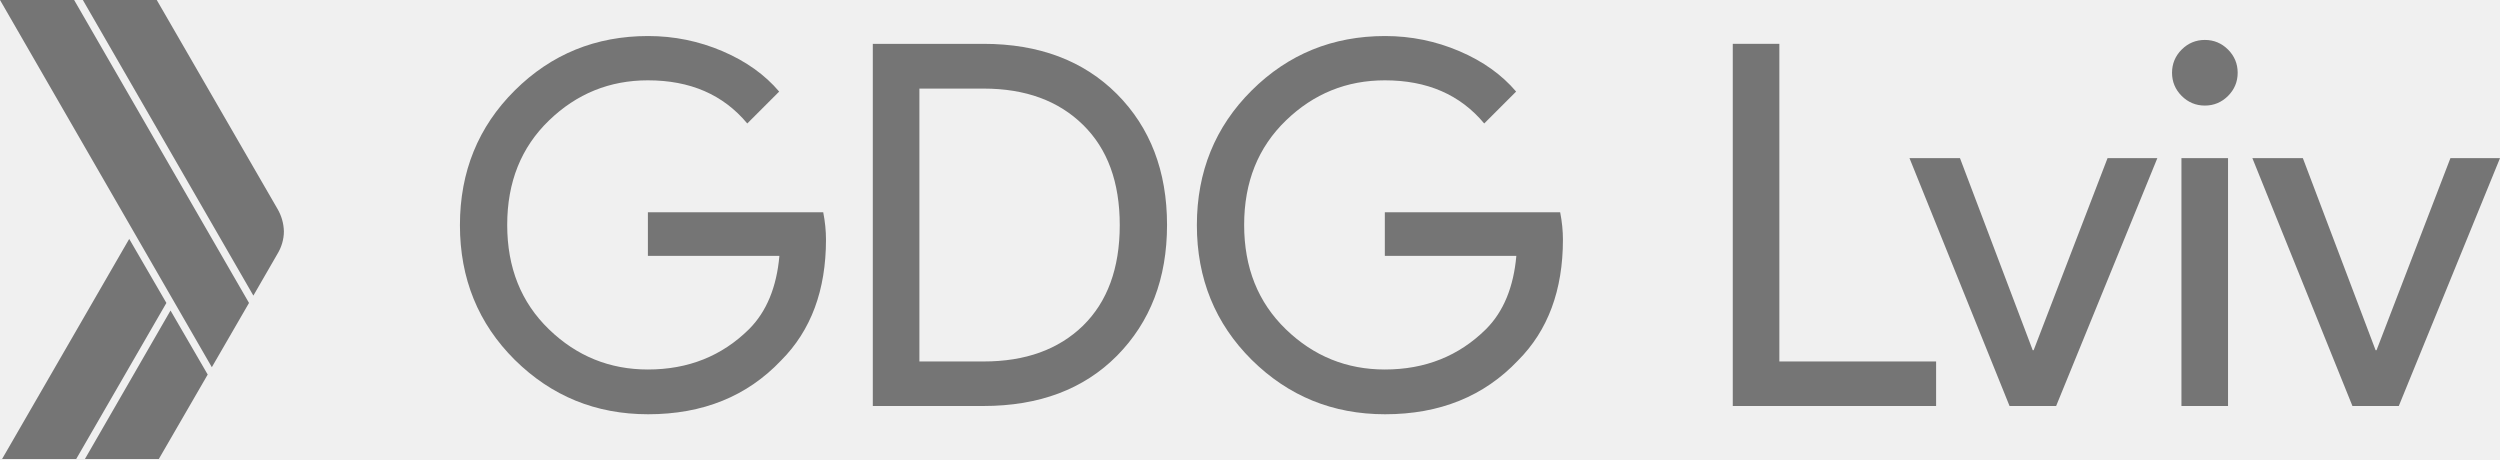
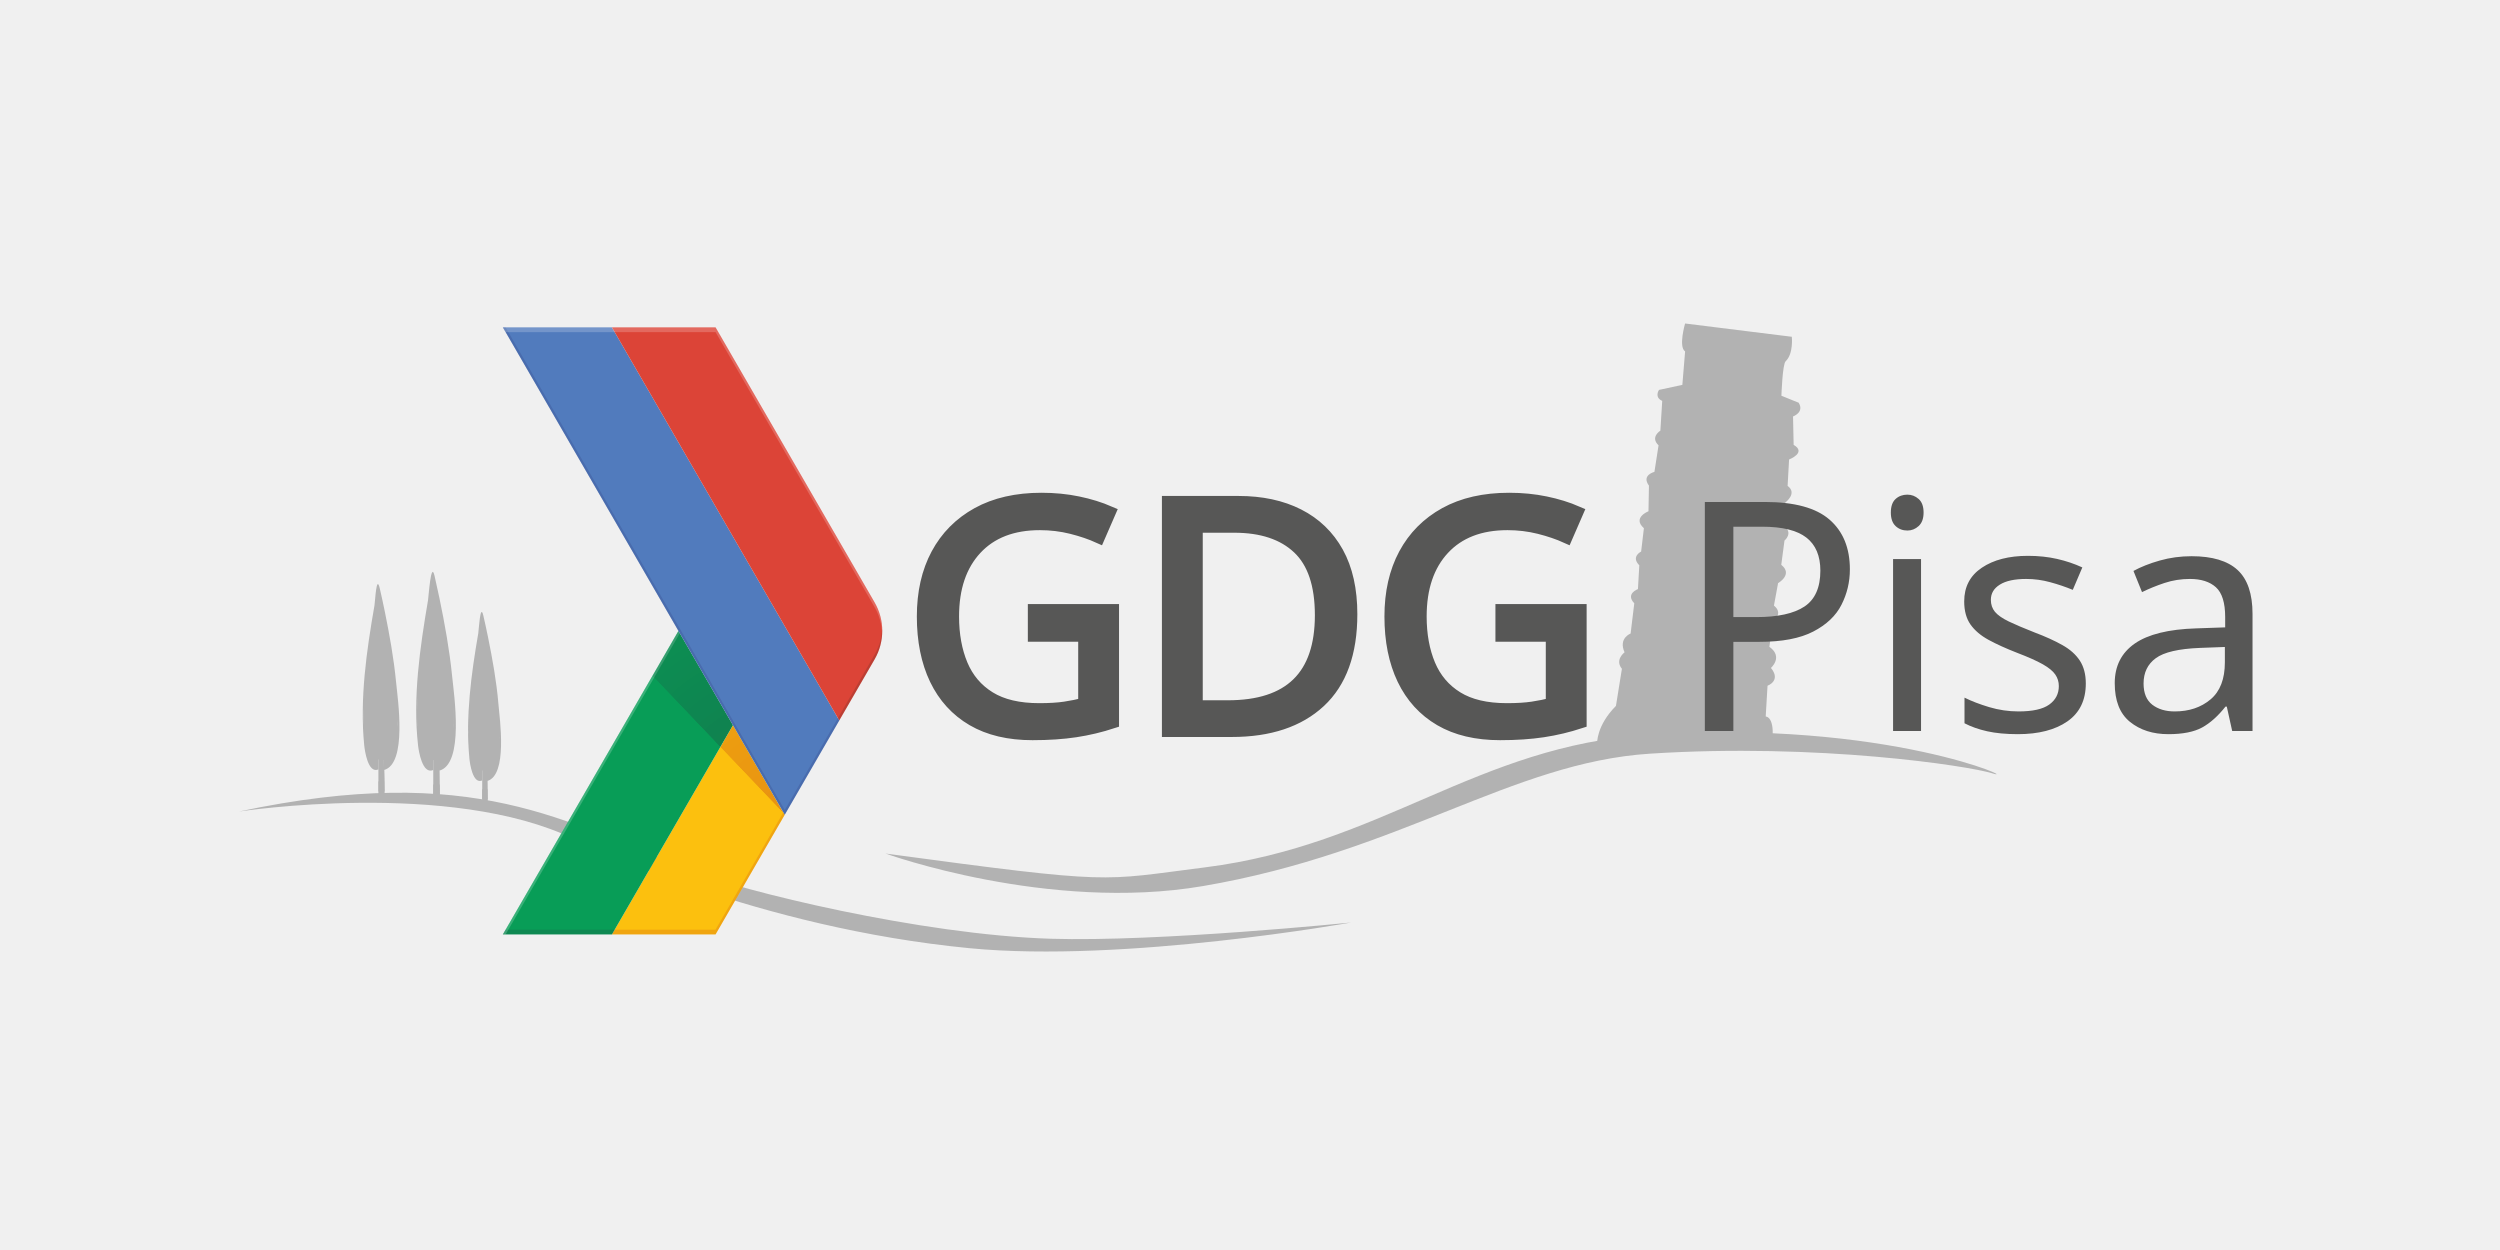
- <svg xmlns="http://www.w3.org/2000/svg" id="Layer_4" viewBox="95 151 1089.3 200">
-   <style>.st0{fill:#757575}</style>
-   <g id="XMLID_6_">
-     <path id="XMLID_3_" class="st0" d="M454.9 255.4c0 22-6.5 39.6-19.6 52.7-14.8 15.6-34.1 23.4-57.9 23.4-22.8 0-42.1-7.9-58.1-23.7-15.9-15.8-23.9-35.4-23.9-58.7s8-42.9 23.9-58.7 35.3-23.7 58.1-23.7c11.3 0 22.1 2.2 32.4 6.6 10.3 4.4 18.5 10.3 24.7 17.6l-13.9 13.9c-10.5-12.6-24.9-18.8-43.3-18.8-16.6 0-31 5.8-43.1 17.5-12.1 11.7-18.2 26.8-18.2 45.5s6.1 33.8 18.2 45.5c12.1 11.7 26.5 17.5 43.1 17.5 17.6 0 32.3-5.9 44.1-17.6 7.6-7.6 12-18.3 13.2-31.9h-57.3v-19h76.4c.8 4.1 1.2 8.1 1.2 11.9z" />
-     <path id="XMLID_20_" class="st0" d="M475.3 327.9V170.1h48.2c24.2 0 43.6 7.3 58.2 21.9 14.5 14.6 21.8 33.6 21.8 57s-7.3 42.3-21.8 57c-14.5 14.6-33.9 21.9-58.2 21.9h-48.2zm20.3-19.4h28c18.2 0 32.6-5.2 43.3-15.6 10.6-10.4 16-25 16-43.8 0-18.7-5.3-33.2-16-43.7s-25.1-15.8-43.3-15.8h-28v118.9z" />
-     <path id="XMLID_23_" class="st0" d="M776 255.4c0 22-6.5 39.6-19.6 52.7-14.8 15.6-34.1 23.4-57.9 23.4-22.8 0-42.1-7.9-58.1-23.7-15.9-15.8-23.9-35.4-23.9-58.7s8-42.9 23.9-58.7 35.3-23.7 58.1-23.7c11.3 0 22.1 2.2 32.4 6.6 10.3 4.4 18.5 10.3 24.7 17.6l-13.9 13.9c-10.5-12.6-24.9-18.8-43.3-18.8-16.6 0-31 5.8-43.1 17.5s-18.2 26.8-18.2 45.5 6.1 33.8 18.2 45.5 26.5 17.5 43.1 17.5c17.6 0 32.3-5.9 44.1-17.6 7.6-7.6 12-18.3 13.2-31.9h-57.3v-19h76.4c.8 4.1 1.2 8.1 1.2 11.9z" />
-     <path id="XMLID_25_" class="st0" d="M850 327.9V170.1h20.3v138.4h68.3v19.4H850z" />
-     <path id="XMLID_27_" class="st0" d="M970.6 327.9l-43.6-108h22l31.7 83.7h.4l32.2-83.7h21.7l-44.1 108h-20.3z" />
-     <path id="XMLID_29_" class="st0" d="M1065.8 192.8c-2.8 2.8-6.2 4.2-10.1 4.2-3.9 0-7.3-1.4-10.1-4.2-2.8-2.8-4.2-6.2-4.2-10.1 0-3.9 1.4-7.3 4.2-10.1 2.8-2.8 6.2-4.2 10.1-4.2 3.9 0 7.3 1.4 10.1 4.2 2.8 2.8 4.2 6.2 4.2 10.1 0 3.9-1.4 7.3-4.2 10.1zm0 135.1h-20.3v-108h20.3v108z" />
-     <path id="XMLID_32_" class="st0" d="M1120 327.9l-43.6-108h22l31.7 83.7h.4l32.2-83.7h21.6l-44.1 108H1120z" />
-   </g>
-   <g id="XMLID_261_">
-     <path id="XMLID_259_" class="st0" d="M127.3 151H95l92.3 160 16.2-28-76.2-132z" />
-     <path id="XMLID_258_" class="st0" d="M215.9 242l-52.6-91h-32.2l74.3 128.8 10.5-18.2c1.7-2.8 2.8-6.2 2.8-9.8-.1-3.6-1.1-6.9-2.8-9.8z" />
-     <path id="XMLID_257_" class="st0" d="M151.3 255.1L95.9 351h32.3l39.3-68-16.2-27.9z" />
-     <path id="XMLID_256_" class="st0" d="M169.3 286.3L132 351h32.2l21.3-36.8-16.2-27.9z" />
+ <svg xmlns="http://www.w3.org/2000/svg" xmlns:xlink="http://www.w3.org/1999/xlink" version="1.1" x="0px" y="0px" width="623.622px" height="311.811px" viewBox="0 0 623.622 311.811" enable-background="new 0 0 623.622 311.811" xml:space="preserve">
+   <g id="paesaggio_vet1">
+     <path fill="#B2B2B2" d="M59.58,202.441c0,0,52.75-8.1,83.631,6.866c4.523,2.191,45.815,22.086,98.635,27.221   c38.53,3.746,95.207-6.412,95.207-6.412s-48.023,4.899-75.05,4.05c-32.165-1.014-76.766-11.813-90.49-17.212   C141.11,204.991,118.334,189.954,59.58,202.441z" />
+   </g>
+   <g id="paesaggio_vet2">
+     <path fill="#B2B2B2" d="M220.902,212.917c0,0,40.66,14.686,79.119,8.123c49.289-8.412,77.047-30.811,111.549-33.036   c41.955-2.706,79.494,3.052,85.35,4.884c7.885,2.467-25.631-13.555-85.764-9.613c-42.902,2.811-66.38,27.515-110.548,33.084   C274.08,219.704,278.58,220.704,220.902,212.917z" />
+   </g>
+   <g id="paesaggio_cipressi3">
+     <g>
+       <path fill="#B2B2B2" d="M121.646,199.37h-1.348v-7.186c0,0-7.635,3.593,0-37.278c0,0,8.833,36.081,1.198,37.428L121.646,199.37z" />
+       <g>
+         <path fill="#B2B2B2" d="M121.646,196.87c-0.449,0-0.898,0-1.348,0c0.008,0.833,0.017,1.667,0.025,2.5c0-2.396,0-4.79,0-7.186     c0-0.177-0.15-2.444-0.025-2.5c-1.051,0.467-1.911-0.764-2.291-1.542c-0.782-1.6-1.092-4.061-1.042-5.562     c0.224-6.582,1.263-13.148,2.343-19.634c0.308-1.851,0.649-3.695,0.989-5.541c-0.01,0.057,0.063,0.263,0.072,0.3     c0.219,0.914,0.425,1.831,0.628,2.749c0.83,3.731,1.549,7.487,2.175,11.258c0.324,1.95,0.595,3.909,0.839,5.87     c0.121,0.972,0.216,1.946,0.31,2.92c0.034,0.354,0.129,6.029,0.244,2.223c-0.07,2.309-0.306,6.371-3.07,7.108     c-0.237,0.063-0.022,4.211-0.013,4.658c0.05,2.346,0.1,4.691,0.15,7.037c0.02,0.923,0.034-0.765,0.034-0.897     c0.007-1.14,0.016-2.281-0.009-3.421c-0.05-2.345-0.1-4.69-0.15-7.035c-0.004,1.553-0.008,3.105-0.013,4.658     c5.208-1.39,3.153-15.488,2.827-19.331c-0.476-5.608-1.491-11.18-2.609-16.691c-0.356-1.755-0.74-3.505-1.142-5.25     c-0.773-3.358-1.135,3.648-1.262,4.386c-1.76,10.193-3.22,20.911-2.216,31.29c0.107,1.108,0.821,6.507,3.206,5.447     c-0.008-0.833-0.017-1.667-0.025-2.5c0,2.396,0,4.79,0,7.186c0,0.13-0.004,2.5,0.025,2.5c0.449,0,0.898,0,1.348,0     C121.684,201.87,121.684,196.87,121.646,196.87z" />
+       </g>
+     </g>
+   </g>
+   <g id="paesaggio_cipressi2">
+     <g>
+       <path fill="#B2B2B2" d="M109.704,198.204h-1.619v-8.629c0,0-9.167,4.314,0-44.757c0,0,10.605,43.319,1.438,44.937L109.704,198.204    z" />
+       <g>
+         <path fill="#B2B2B2" d="M109.704,195.704c-0.54,0-1.079,0-1.619,0c0.008,0.833,0.017,1.667,0.025,2.5c0-2.876,0-5.753,0-8.629     c0-0.178-0.152-2.443-0.025-2.5c-1.37,0.614-2.438-1.131-2.87-2.125c-1.025-2.358-1.209-5.393-1.115-7.791     c0.297-7.521,1.449-15.02,2.671-22.436c0.408-2.474,0.859-4.939,1.314-7.405c-0.02,0.106,0.084,0.349,0.107,0.445     c0.257,1.076,0.5,2.155,0.739,3.235c0.943,4.248,1.769,8.521,2.493,12.811c0.44,2.604,0.812,5.219,1.134,7.84     c0.16,1.296,0.285,2.597,0.403,3.897c-0.004-0.045,0.203,4.685,0.252,3.113c-0.085,2.747-0.345,7.753-3.689,8.595     c-0.227,0.058-0.022,4.216-0.013,4.659c0.06,2.816,0.12,5.633,0.18,8.449c0.02,0.923,0.034-0.765,0.034-0.897     c0.007-1.14,0.016-2.281-0.009-3.421c-0.06-2.816-0.12-5.633-0.18-8.449c-0.004,1.554-0.008,3.106-0.013,4.659     c6.377-1.604,3.705-19.108,3.254-23.644c-0.645-6.489-1.825-12.932-3.14-19.315c-0.39-1.891-0.805-3.776-1.24-5.656     c-0.902-3.907-1.473,5.177-1.627,6.083c-1.998,11.753-3.848,24.309-2.48,36.278c0.151,1.318,1.071,7.296,3.795,6.074     c-0.008-0.833-0.017-1.667-0.025-2.5c0,2.876,0,5.753,0,8.629c0,0.13-0.004,2.5,0.025,2.5c0.54,0,1.079,0,1.619,0     C109.742,200.704,109.742,195.704,109.704,195.704z" />
+       </g>
+     </g>
+   </g>
+   <g id="paesaggio_cipressi1">
+     <g>
+       <path fill="#B2B2B2" d="M95.915,197.423h-1.5v-8c0,0-8.5,4,0-41.5c0,0,9.833,40.167,1.333,41.667L95.915,197.423z" />
+       <g>
+         <path fill="#B2B2B2" d="M95.915,194.923c-0.5,0-1,0-1.5,0c0.008,0.833,0.017,1.667,0.025,2.5c0-2.667,0-5.333,0-8     c0-0.178-0.151-2.443-0.025-2.5c-1.286,0.575-2.276-1.076-2.676-2.007c-0.968-2.252-1.1-5.031-0.991-7.403     c0.33-7.213,1.467-14.398,2.667-21.508c0.092-0.549,0.798-6.438,1.113-5.116c0.266,1.118,0.517,2.239,0.764,3.361     c0.884,4.012,1.654,8.048,2.326,12.101c0.373,2.251,0.687,4.512,0.963,6.777c0.156,1.275,0.276,2.556,0.387,3.836     c0.033,0.385,0.092,5.996,0.205,2.104c-0.074,2.567-0.308,7.224-3.423,8.022c-0.23,0.06-0.022,4.214-0.013,4.659     c0.056,2.61,0.111,5.222,0.167,7.832c0.02,0.924,0.034-0.764,0.034-0.896c0.007-1.14,0.016-2.281-0.009-3.42     c-0.056-2.611-0.111-5.223-0.167-7.834c-0.004,1.554-0.008,3.106-0.013,4.659c5.907-1.516,3.455-17.774,3.043-22.029     c-0.564-5.85-1.616-11.657-2.782-17.413c-0.396-1.954-0.822-3.902-1.269-5.846c-0.862-3.75-1.154,3.209-1.327,4.202     c-1.976,11.345-3.698,23.294-2.567,34.854c0.12,1.229,0.915,7.25,3.568,6.064c-0.008-0.833-0.017-1.667-0.025-2.5     c0,2.667,0,5.333,0,8c0,0.13-0.004,2.5,0.025,2.5c0.5,0,1,0,1.5,0C95.952,199.923,95.952,194.923,95.915,194.923z" />
+       </g>
+     </g>
+   </g>
+   <g id="torre_vet">
+     <path fill="#B2B2B2" d="M398.414,185.333h43.638c0,0,0.914-6.168-1.598-6.625l0.456-7.655c0,0,3.47-1.239,0.847-4.438   c0,0,3.151-2.758-0.39-5.271l0.892-6.428c0,0,2.764-1.798,0.25-3.854l1.028-5.597c0,0,3.823-2.172,0.8-4.57l0.8-6.055   c0,0,2.285-1.827-0.114-3.655l0.318-5.845c0,0,3.108-2.265,0.576-4.134l0.367-6.584c0,0,4.449-1.714,1.138-3.656l-0.152-7.082   c0,0,2.894-1.028,1.402-3.427l-4.3-1.739c0,0,0.253-7.853,1.057-8.604c1.994-1.869,1.535-6.106,1.535-6.106l-26.618-3.313   c0,0-1.71,5.827,0.003,6.969c0,0-0.688,8.338-0.688,8.339l-5.824,1.257c0,0-1.256,1.827,0.801,2.742l-0.459,7.425   c0,0-2.626,1.599-0.456,3.656l-1.028,6.625c0,0-3.311,0.8-1.369,3.428l-0.115,6.396c0,0-4.112,1.599-1.143,4.226l-0.687,5.827   c0,0-2.626,1.256-0.457,3.427l-0.342,5.94c0,0-3.198,1.142-0.913,3.542l-0.914,7.54c0,0-3.107,1.145-1.509,4.686   c0,0-2.516,1.859-0.663,4.109l-1.485,9.253C398.22,181.011,398.414,185.333,398.414,185.333z" />
+   </g>
+   <g id="google">
+     <g>
+       <g>
+         <defs>
+           <rect id="SVGID_1_" x="-25.898" y="-109.1" width="817.884" height="529.944" />
+         </defs>
+         <clipPath id="SVGID_2_">
+           <use xlink:href="#SVGID_1_" overflow="visible" />
+         </clipPath>
+         <g clip-path="url(#SVGID_2_)">
+           <defs>
+             <rect id="SVGID_3_" x="-25.898" y="-109.1" width="817.884" height="529.944" />
+           </defs>
+           <clipPath id="SVGID_4_">
+             <use xlink:href="#SVGID_3_" overflow="visible" />
+           </clipPath>
+           <polygon clip-path="url(#SVGID_4_)" fill="#FCC00E" points="195.412,202.645 182.838,180.891 152.65,233.08 178.497,233.08       195.755,203.236     " />
+           <polygon clip-path="url(#SVGID_4_)" fill="#089D57" points="169.234,157.375 182.838,180.891 152.65,233.081 125.443,233.081           " />
+           <g clip-path="url(#SVGID_4_)">
+             <defs>
+               <rect id="SVGID_5_" x="-25.898" y="-109.1" width="817.884" height="529.944" />
+             </defs>
+             <clipPath id="SVGID_6_">
+               <use xlink:href="#SVGID_5_" overflow="visible" />
+             </clipPath>
+             <g opacity="0.2" clip-path="url(#SVGID_6_)" enable-background="new    ">
+               <g>
+                 <defs>
+                   <rect id="SVGID_7_" x="152.65" y="202.645" width="43.105" height="30.436" />
+                 </defs>
+                 <clipPath id="SVGID_8_">
+                   <use xlink:href="#SVGID_7_" overflow="visible" />
+                 </clipPath>
+                 <polygon clip-path="url(#SVGID_8_)" fill="#BF3818" points="195.413,202.644 178.497,231.898 153.336,231.898          152.65,233.081 178.497,233.081 195.756,203.236        " />
+               </g>
+             </g>
+             <g opacity="0.2" clip-path="url(#SVGID_6_)" enable-background="new    ">
+               <g>
+                 <defs>
+                   <rect id="SVGID_9_" x="125.443" y="231.898" width="27.893" height="1.183" />
+                 </defs>
+                 <clipPath id="SVGID_10_">
+                   <use xlink:href="#SVGID_9_" overflow="visible" />
+                 </clipPath>
+                 <polygon clip-path="url(#SVGID_10_)" fill="#263239" points="126.129,231.898 125.443,233.081 152.65,233.081          153.336,231.898        " />
+               </g>
+             </g>
+             <g opacity="0.2" clip-path="url(#SVGID_6_)" enable-background="new    ">
+               <g>
+                 <defs>
+                   <rect id="SVGID_11_" x="125.443" y="157.375" width="44.135" height="75.706" />
+                 </defs>
+                 <clipPath id="SVGID_12_">
+                   <use xlink:href="#SVGID_11_" overflow="visible" />
+                 </clipPath>
+                 <polygon clip-path="url(#SVGID_12_)" fill="#FFFFFF" points="169.234,157.375 125.442,233.081 126.129,233.081          169.578,157.965        " />
+               </g>
+             </g>
+           </g>
+           <g clip-path="url(#SVGID_4_)">
+             <defs>
+               <polygon id="SVGID_13_" points="179.667,186.368 195.755,203.236 182.838,180.892       " />
+             </defs>
+             <clipPath id="SVGID_14_">
+               <use xlink:href="#SVGID_13_" overflow="visible" />
+             </clipPath>
+             <defs>
+               <filter id="Adobe_OpacityMaskFilter" filterUnits="userSpaceOnUse" x="179.667" y="180.891" width="16.087" height="22.345">
+                 <feColorMatrix type="matrix" values="1 0 0 0 0  0 1 0 0 0  0 0 1 0 0  0 0 0 1 0" />
+               </filter>
+             </defs>
+             <mask maskUnits="userSpaceOnUse" x="179.667" y="180.891" width="16.087" height="22.345" id="SVGID_15_">
+               <g filter="url(#Adobe_OpacityMaskFilter)">
+                 <rect x="179.667" y="180.891" clip-path="url(#SVGID_14_)" width="16.087" height="22.345" />
+                 <g enable-background="new    ">
+                   <radialGradient id="SVGID_16_" cx="14.039" cy="-279.773" r="1.183" gradientTransform="matrix(44.2635 0 0 -44.2635 -425.8639 -12180.961)" gradientUnits="userSpaceOnUse">
+                     <stop offset="0" style="stop-color:#585857" />
+                     <stop offset="1" style="stop-color:#242422" />
+                   </radialGradient>
+                   <rect x="179.667" y="180.891" clip-path="url(#SVGID_14_)" fill="url(#SVGID_16_)" width="16.087" height="22.345" />
+                 </g>
+               </g>
+             </mask>
+             <g clip-path="url(#SVGID_14_)" mask="url(#SVGID_15_)">
+               <g>
+                 <defs>
+                   <rect id="SVGID_17_" x="179.667" y="180.891" width="16.087" height="22.345" />
+                 </defs>
+                 <clipPath id="SVGID_18_">
+                   <use xlink:href="#SVGID_17_" overflow="visible" />
+                 </clipPath>
+                 <g clip-path="url(#SVGID_18_)">
+                   <defs>
+                     <rect id="SVGID_19_" x="179.667" y="180.891" width="16.087" height="22.345" />
+                   </defs>
+                   <clipPath id="SVGID_20_">
+                     <use xlink:href="#SVGID_19_" overflow="visible" />
+                   </clipPath>
+                   <radialGradient id="SVGID_21_" cx="14.039" cy="-279.773" r="1.183" gradientTransform="matrix(44.2635 0 0 -44.2635 -425.8639 -12180.961)" gradientUnits="userSpaceOnUse">
+                     <stop offset="0" style="stop-color:#BF3818" />
+                     <stop offset="1" style="stop-color:#BF3818" />
+                   </radialGradient>
+                   <rect x="179.667" y="180.891" clip-path="url(#SVGID_20_)" fill="url(#SVGID_21_)" width="16.087" height="22.345" />
+                 </g>
+               </g>
+             </g>
+           </g>
+           <g clip-path="url(#SVGID_4_)">
+             <defs>
+               <polygon id="SVGID_22_" points="162.74,168.611 179.667,186.368 182.838,180.892 169.234,157.375       " />
+             </defs>
+             <clipPath id="SVGID_23_">
+               <use xlink:href="#SVGID_22_" overflow="visible" />
+             </clipPath>
+             <defs>
+               <filter id="Adobe_OpacityMaskFilter_1_" filterUnits="userSpaceOnUse" x="162.74" y="157.374" width="20.098" height="28.994">
+                 <feColorMatrix type="matrix" values="1 0 0 0 0  0 1 0 0 0  0 0 1 0 0  0 0 0 1 0" />
+               </filter>
+             </defs>
+             <mask maskUnits="userSpaceOnUse" x="162.74" y="157.374" width="20.098" height="28.994" id="SVGID_24_">
+               <g filter="url(#Adobe_OpacityMaskFilter_1_)">
+                 <rect x="162.74" y="157.375" clip-path="url(#SVGID_23_)" width="20.098" height="28.995" />
+                 <g enable-background="new    ">
+                   <radialGradient id="SVGID_25_" cx="14.04" cy="-279.655" r="1.182" gradientTransform="matrix(44.6228 0 0 -44.6228 -431.0804 -12275.908)" gradientUnits="userSpaceOnUse">
+                     <stop offset="0" style="stop-color:#585857" />
+                     <stop offset="1" style="stop-color:#242422" />
+                   </radialGradient>
+                   <rect x="162.74" y="157.375" clip-path="url(#SVGID_23_)" fill="url(#SVGID_25_)" width="20.098" height="28.993" />
+                 </g>
+               </g>
+             </mask>
+             <g clip-path="url(#SVGID_23_)" mask="url(#SVGID_24_)">
+               <g>
+                 <defs>
+                   <rect id="SVGID_26_" x="162.74" y="157.375" width="20.098" height="28.993" />
+                 </defs>
+                 <clipPath id="SVGID_27_">
+                   <use xlink:href="#SVGID_26_" overflow="visible" />
+                 </clipPath>
+                 <g clip-path="url(#SVGID_27_)">
+                   <defs>
+                     <rect id="SVGID_28_" x="162.74" y="157.374" width="20.098" height="28.994" />
+                   </defs>
+                   <clipPath id="SVGID_29_">
+                     <use xlink:href="#SVGID_28_" overflow="visible" />
+                   </clipPath>
+                   <radialGradient id="SVGID_30_" cx="14.04" cy="-279.655" r="1.182" gradientTransform="matrix(44.6228 0 0 -44.6228 -431.0805 -12275.908)" gradientUnits="userSpaceOnUse">
+                     <stop offset="0" style="stop-color:#263239" />
+                     <stop offset="1" style="stop-color:#263239" />
+                   </radialGradient>
+                   <rect x="162.74" y="157.374" clip-path="url(#SVGID_29_)" fill="url(#SVGID_30_)" width="20.098" height="28.994" />
+                 </g>
+               </g>
+             </g>
+           </g>
+           <polygon clip-path="url(#SVGID_4_)" fill="#517BBD" points="152.65,81.668 125.443,81.668 195.755,203.236 209.347,179.732       209.358,179.708     " />
+           <g clip-path="url(#SVGID_4_)">
+             <defs>
+               <rect id="SVGID_31_" x="-25.898" y="-109.1" width="817.884" height="529.944" />
+             </defs>
+             <clipPath id="SVGID_32_">
+               <use xlink:href="#SVGID_31_" overflow="visible" />
+             </clipPath>
+             <path clip-path="url(#SVGID_32_)" fill="#DC4437" d="M218.171,164.471c2.543-4.388,2.543-9.806,0-14.194l-39.675-68.609H152.65       l56.708,98.041L218.171,164.471z" />
+             <g opacity="0.2" clip-path="url(#SVGID_32_)" enable-background="new    ">
+               <g>
+                 <defs>
+                   <rect id="SVGID_33_" x="125.443" y="81.668" width="83.916" height="121.567" />
+                 </defs>
+                 <clipPath id="SVGID_34_">
+                   <use xlink:href="#SVGID_33_" overflow="visible" />
+                 </clipPath>
+                 <g clip-path="url(#SVGID_34_)">
+                   <defs>
+                     <rect id="SVGID_35_" x="125.443" y="81.668" width="83.916" height="121.567" />
+                   </defs>
+                   <clipPath id="SVGID_36_">
+                     <use xlink:href="#SVGID_35_" overflow="visible" />
+                   </clipPath>
+                   <polygon clip-path="url(#SVGID_36_)" fill="#293171" points="209.358,179.708 209.016,179.129 195.755,202.054           126.129,81.669 125.443,81.669 195.755,203.237 209.347,179.732         " />
+                 </g>
+               </g>
+             </g>
+             <g opacity="0.2" clip-path="url(#SVGID_32_)" enable-background="new    ">
+               <g>
+                 <defs>
+                   <rect id="SVGID_37_" x="125.443" y="81.668" width="94.609" height="76.298" />
+                 </defs>
+                 <clipPath id="SVGID_38_">
+                   <use xlink:href="#SVGID_37_" overflow="visible" />
+                 </clipPath>
+                 <g clip-path="url(#SVGID_38_)">
+                   <defs>
+                     <rect id="SVGID_39_" x="125.443" y="81.668" width="94.609" height="76.298" />
+                   </defs>
+                   <clipPath id="SVGID_40_">
+                     <use xlink:href="#SVGID_39_" overflow="visible" />
+                   </clipPath>
+                   <path clip-path="url(#SVGID_40_)" fill="#FFFFFF" d="M178.497,82.852l39.675,68.608c1.171,2.023,1.774,4.259,1.869,6.506          c0.106-2.65-0.497-5.323-1.869-7.689l-39.675-68.609h-53.054l0.687,1.183H178.497z" />
+                 </g>
+               </g>
+             </g>
+             <g opacity="0.2" clip-path="url(#SVGID_32_)" enable-background="new    ">
+               <g>
+                 <defs>
+                   <rect id="SVGID_41_" x="209.016" y="156.783" width="11.037" height="22.924" />
+                 </defs>
+                 <clipPath id="SVGID_42_">
+                   <use xlink:href="#SVGID_41_" overflow="visible" />
+                 </clipPath>
+                 <g clip-path="url(#SVGID_42_)">
+                   <defs>
+                     <rect id="SVGID_43_" x="209.016" y="156.783" width="11.037" height="22.924" />
+                   </defs>
+                   <clipPath id="SVGID_44_">
+                     <use xlink:href="#SVGID_43_" overflow="visible" />
+                   </clipPath>
+                   <path clip-path="url(#SVGID_44_)" fill="#3E2723" d="M209.358,179.708l8.813-15.237c1.372-2.365,1.976-5.039,1.869-7.688          c-0.094,2.247-0.698,4.482-1.869,6.505l-9.156,15.841L209.358,179.708z" />
+                 </g>
+               </g>
+             </g>
+           </g>
+         </g>
+       </g>
+     </g>
+   </g>
+   <g id="gdg">
+     <text transform="matrix(1 0 0 1 225.3301 182.3403)">
+       <tspan x="0" y="0" fill="#575756" stroke="#575756" stroke-width="3" stroke-miterlimit="10" font-family="'ProductSans-Regular'" font-size="80">GDG</tspan>
+       <tspan x="183.438" y="0" fill="#575756" stroke="#575756" stroke-miterlimit="10" font-family="'ProductSans-Regular'" font-size="80"> </tspan>
+     </text>
+     <text transform="matrix(0.99 0 0 1 417.5811 182.3403)" fill="#575756" font-family="'ProductSans-Regular'" font-size="80">Pisa</text>
+   </g>
+   <g id="tavola_4">
+ </g>
+   <g id="tavola_3">
+ </g>
+   <g id="tavola_2">
+     <g>
+       <g>
+         <defs>
+           <rect id="SVGID_133_" x="495.627" y="-143.139" width="949.544" height="630.569" />
+         </defs>
+         <clipPath id="SVGID_46_">
+           <use xlink:href="#SVGID_133_" overflow="visible" />
+         </clipPath>
+         <g clip-path="url(#SVGID_46_)">
+           <defs>
+             <rect id="SVGID_135_" x="495.627" y="-143.139" width="949.544" height="630.569" />
+           </defs>
+           <clipPath id="SVGID_48_">
+             <use xlink:href="#SVGID_135_" overflow="visible" />
+           </clipPath>
+           <g clip-path="url(#SVGID_48_)">
+             <defs>
+               <rect id="SVGID_137_" x="495.627" y="-143.139" width="949.544" height="630.569" />
+             </defs>
+             <clipPath id="SVGID_50_">
+               <use xlink:href="#SVGID_137_" overflow="visible" />
+             </clipPath>
+           </g>
+           <g clip-path="url(#SVGID_48_)">
+             <defs>
+               <rect id="SVGID_163_" x="495.627" y="-143.139" width="949.544" height="630.569" />
+             </defs>
+             <clipPath id="SVGID_52_">
+               <use xlink:href="#SVGID_163_" overflow="visible" />
+             </clipPath>
+           </g>
+         </g>
+       </g>
+     </g>
  </g>
</svg>
